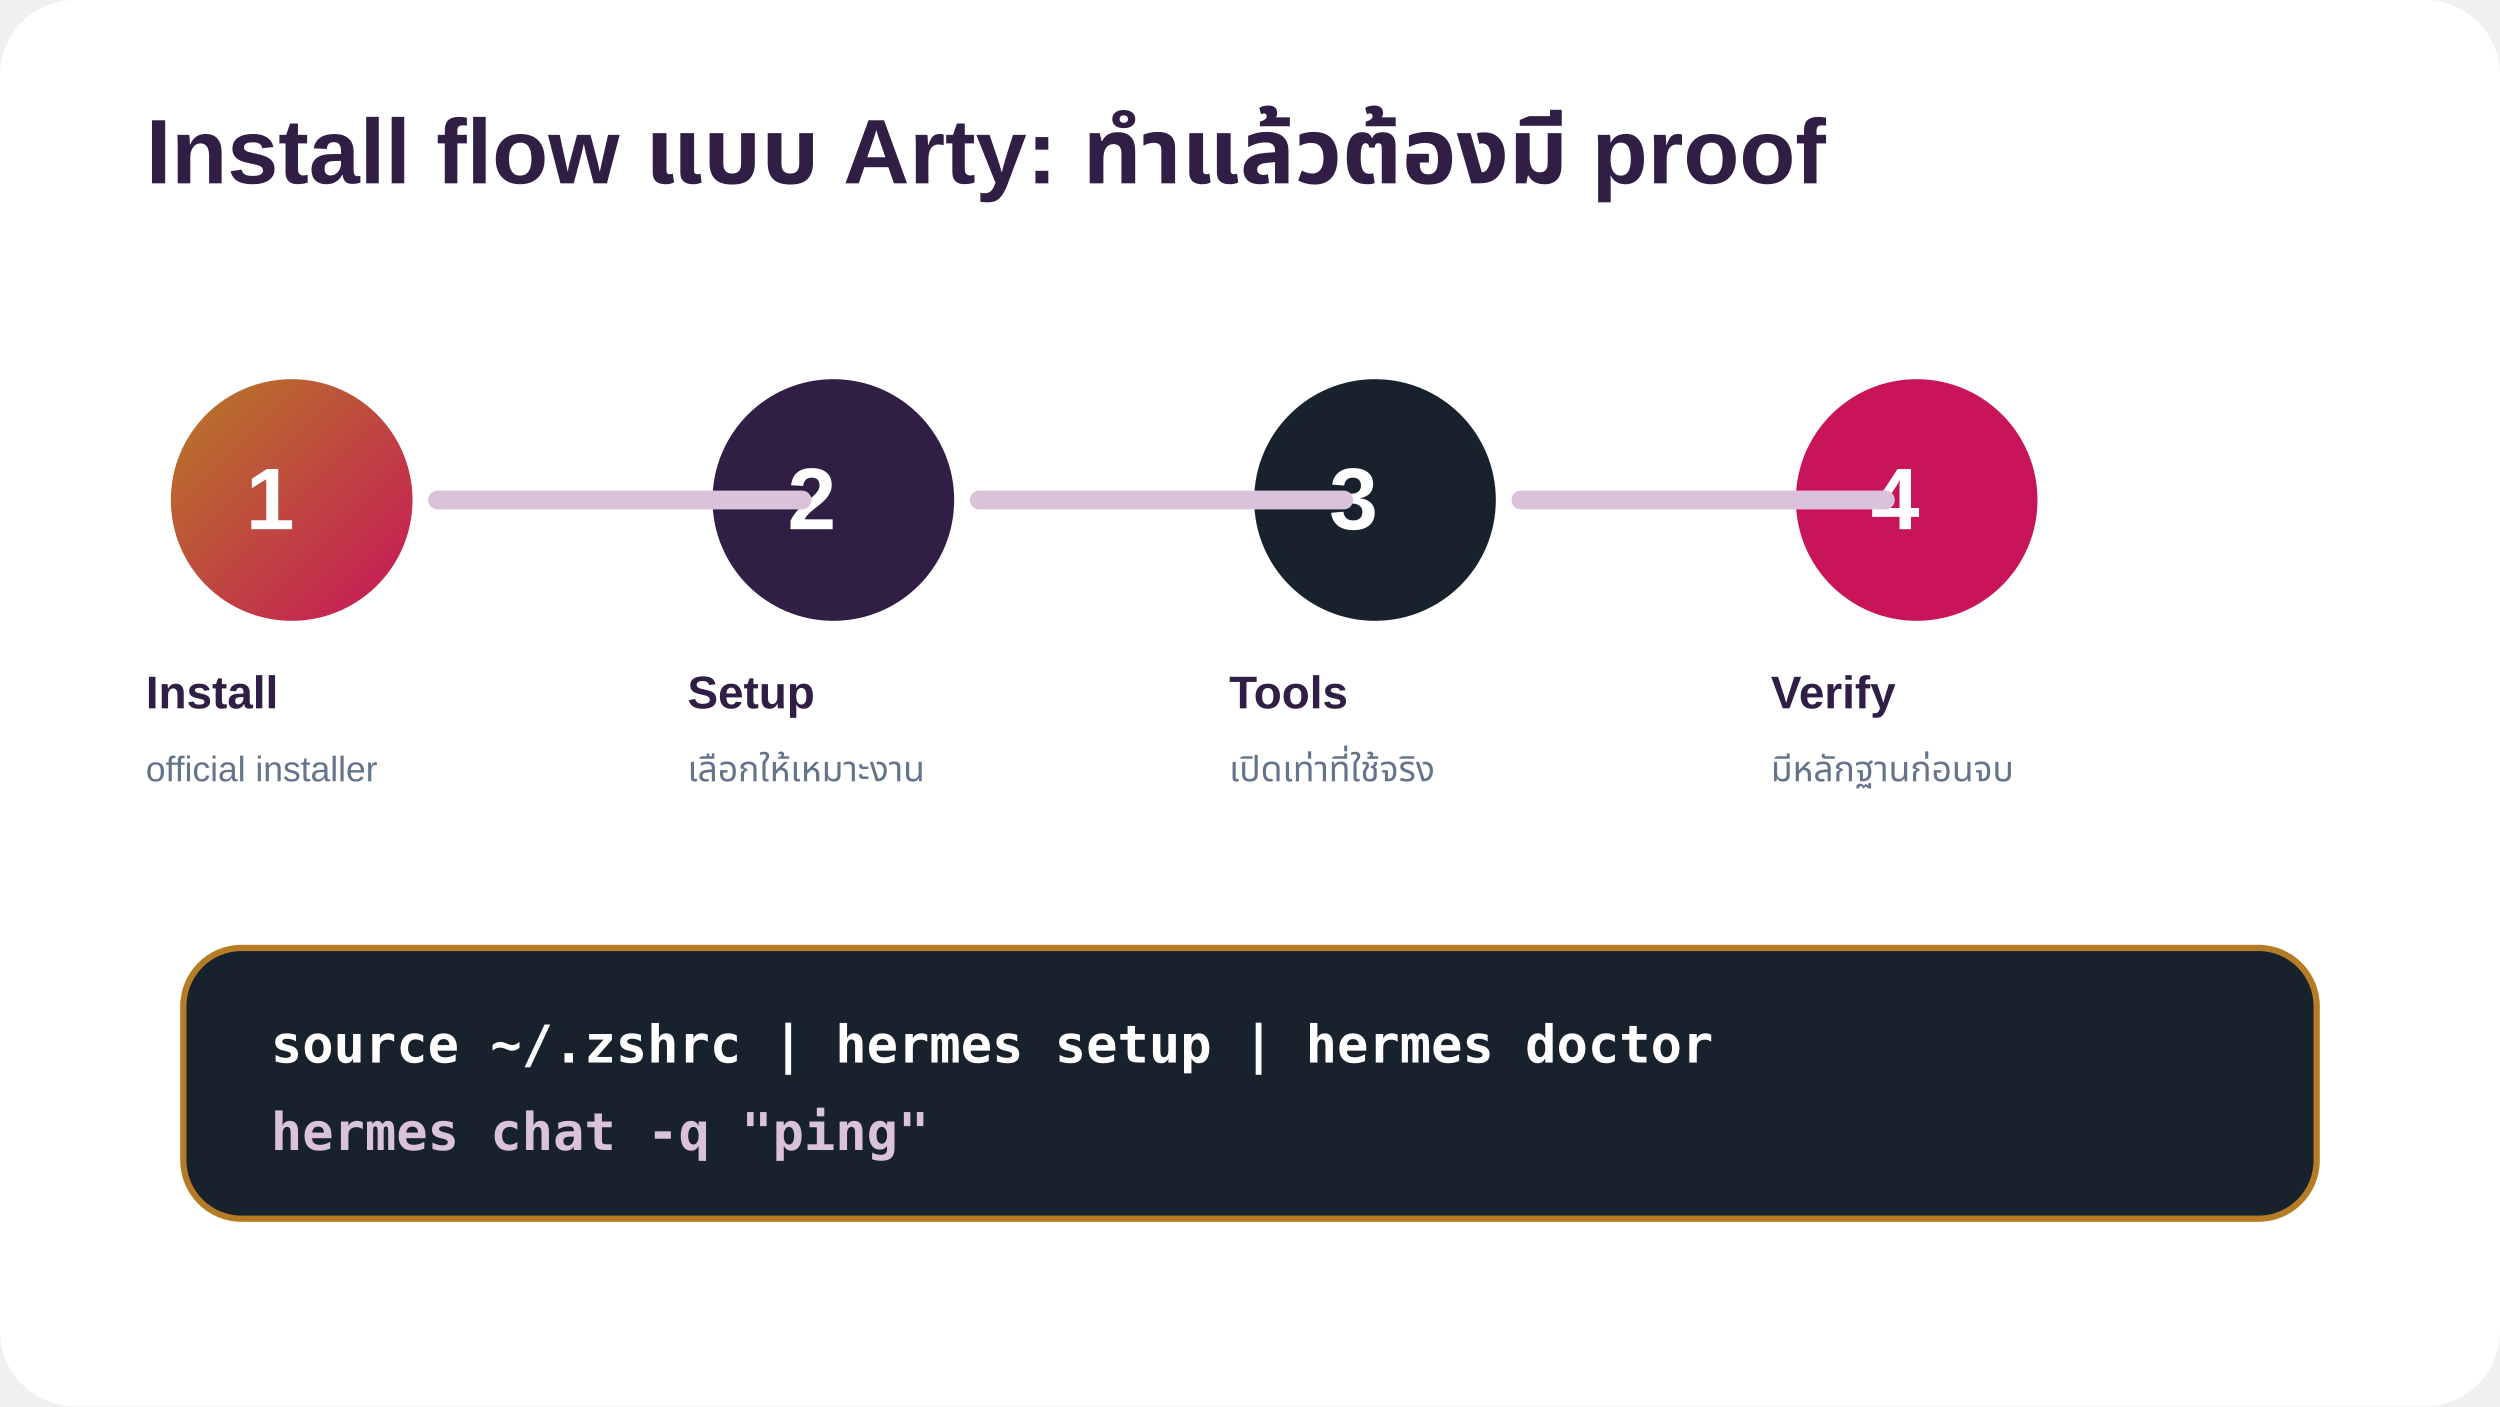
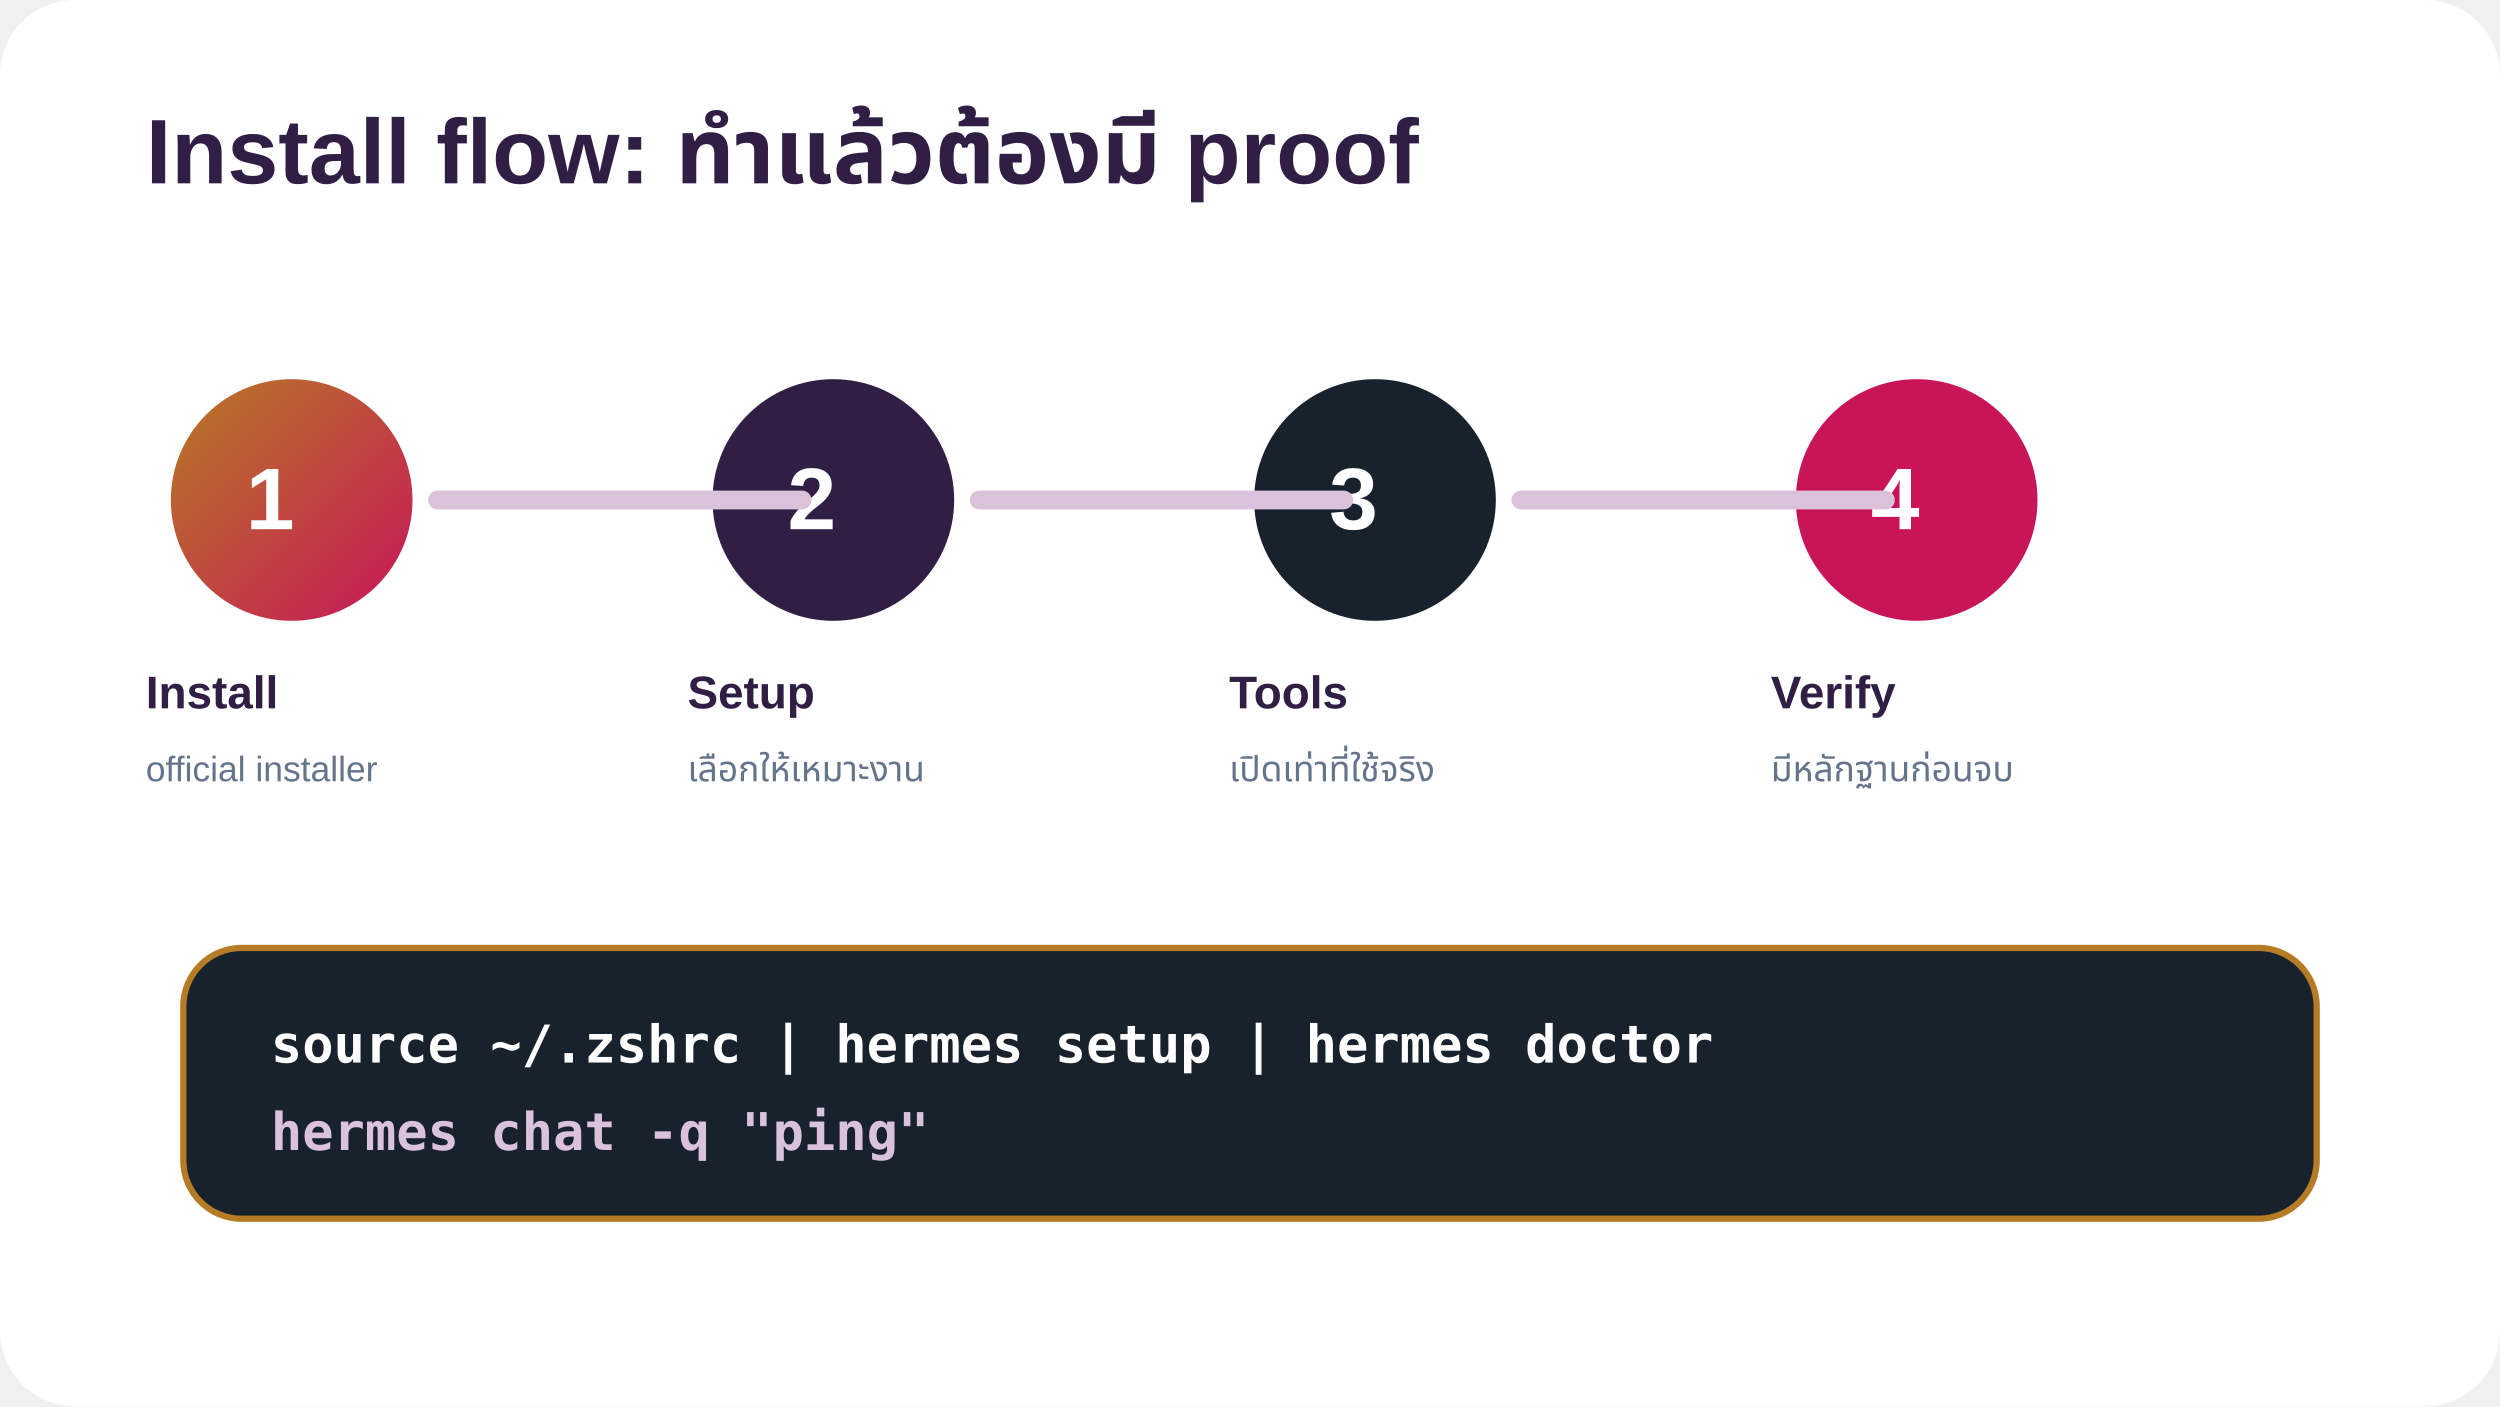
<svg xmlns="http://www.w3.org/2000/svg" viewBox="0 0 1200 675" role="img" aria-label="Hermes install flow">
  <defs>
    <linearGradient id="bg" x1="0" x2="1" y1="0" y2="1">
      <stop offset="0%" stop-color="#301e45" />
      <stop offset="55%" stop-color="#18222d" />
      <stop offset="100%" stop-color="#0f1720" />
    </linearGradient>
    <linearGradient id="accent" x1="0" x2="1" y1="0" y2="1">
      <stop offset="0%" stop-color="#b67b25" />
      <stop offset="100%" stop-color="#c81559" />
    </linearGradient>
    <filter id="shadow" x="-20%" y="-20%" width="140%" height="140%">
      <feDropShadow dx="0" dy="18" stdDeviation="18" flood-color="#000" flood-opacity="0.28" />
    </filter>
    <style>
    .title{font:800 54px 'Noto Sans Thai',Arial,sans-serif;fill:#fff}
    .sub{font:500 24px 'Noto Sans Thai',Arial,sans-serif;fill:#dac3da}
    .small{font:600 20px 'Noto Sans Thai',Arial,sans-serif;fill:#f7efe0}
    .mono{font:600 21px ui-monospace,SFMono-Regular,Menlo,monospace;fill:#f8fafc}
    .label{font:800 22px 'Noto Sans Thai',Arial,sans-serif;fill:#301e45}
    .muted{font:500 17px 'Noto Sans Thai',Arial,sans-serif;fill:#64748b}
  </style>
  </defs>
  <rect width="1200" height="675" rx="36" fill="#ffffff" />
-   <text x="70" y="88" class="label" style="font-size:44px">Install flow แบบ Arty: ทำแล้วต้องมี proof</text>
+   <text x="70" y="88" class="label" style="font-size:44px">Install flow: ทำแล้วต้องมี proof</text>
  <g transform="translate(70 170)">
    <g>
      <circle cx="70" cy="70" r="58" fill="url(#accent)" />
      <text x="48" y="84" class="title" style="font-size:42px">1</text>
      <text x="0" y="170" class="label">Install</text>
      <text x="0" y="205" class="muted">official installer</text>
    </g>
    <g transform="translate(260 0)">
      <circle cx="70" cy="70" r="58" fill="#301e45" />
      <text x="48" y="84" class="title" style="font-size:42px">2</text>
      <text x="0" y="170" class="label">Setup</text>
      <text x="0" y="205" class="muted">เลือกให้เหมาะงาน</text>
    </g>
    <g transform="translate(520 0)">
      <circle cx="70" cy="70" r="58" fill="#18222d" />
      <text x="48" y="84" class="title" style="font-size:42px">3</text>
      <text x="0" y="170" class="label">Tools</text>
      <text x="0" y="205" class="muted">เปิดเท่าที่ใช้จริง</text>
    </g>
    <g transform="translate(780 0)">
      <circle cx="70" cy="70" r="58" fill="#c81559" />
      <text x="48" y="84" class="title" style="font-size:42px">4</text>
      <text x="0" y="170" class="label">Verify</text>
      <text x="0" y="205" class="muted">มีหลักฐานก่อนจบ</text>
    </g>
    <g stroke="#dac3da" stroke-width="9" stroke-linecap="round">
      <path d="M140 70h175" />
      <path d="M400 70h175" />
      <path d="M660 70h175" />
    </g>
  </g>
  <rect x="88" y="455" width="1024" height="130" rx="28" fill="#18222d" stroke="#b67b25" stroke-width="3" />
  <text x="130" y="510" class="mono" style="font-size:25px;fill:#ffffff">source ~/.zshrc  |  hermes setup  |  hermes doctor</text>
  <text x="130" y="552" class="mono" style="font-size:25px;fill:#dac3da">hermes chat -q "ping"</text>
</svg>
